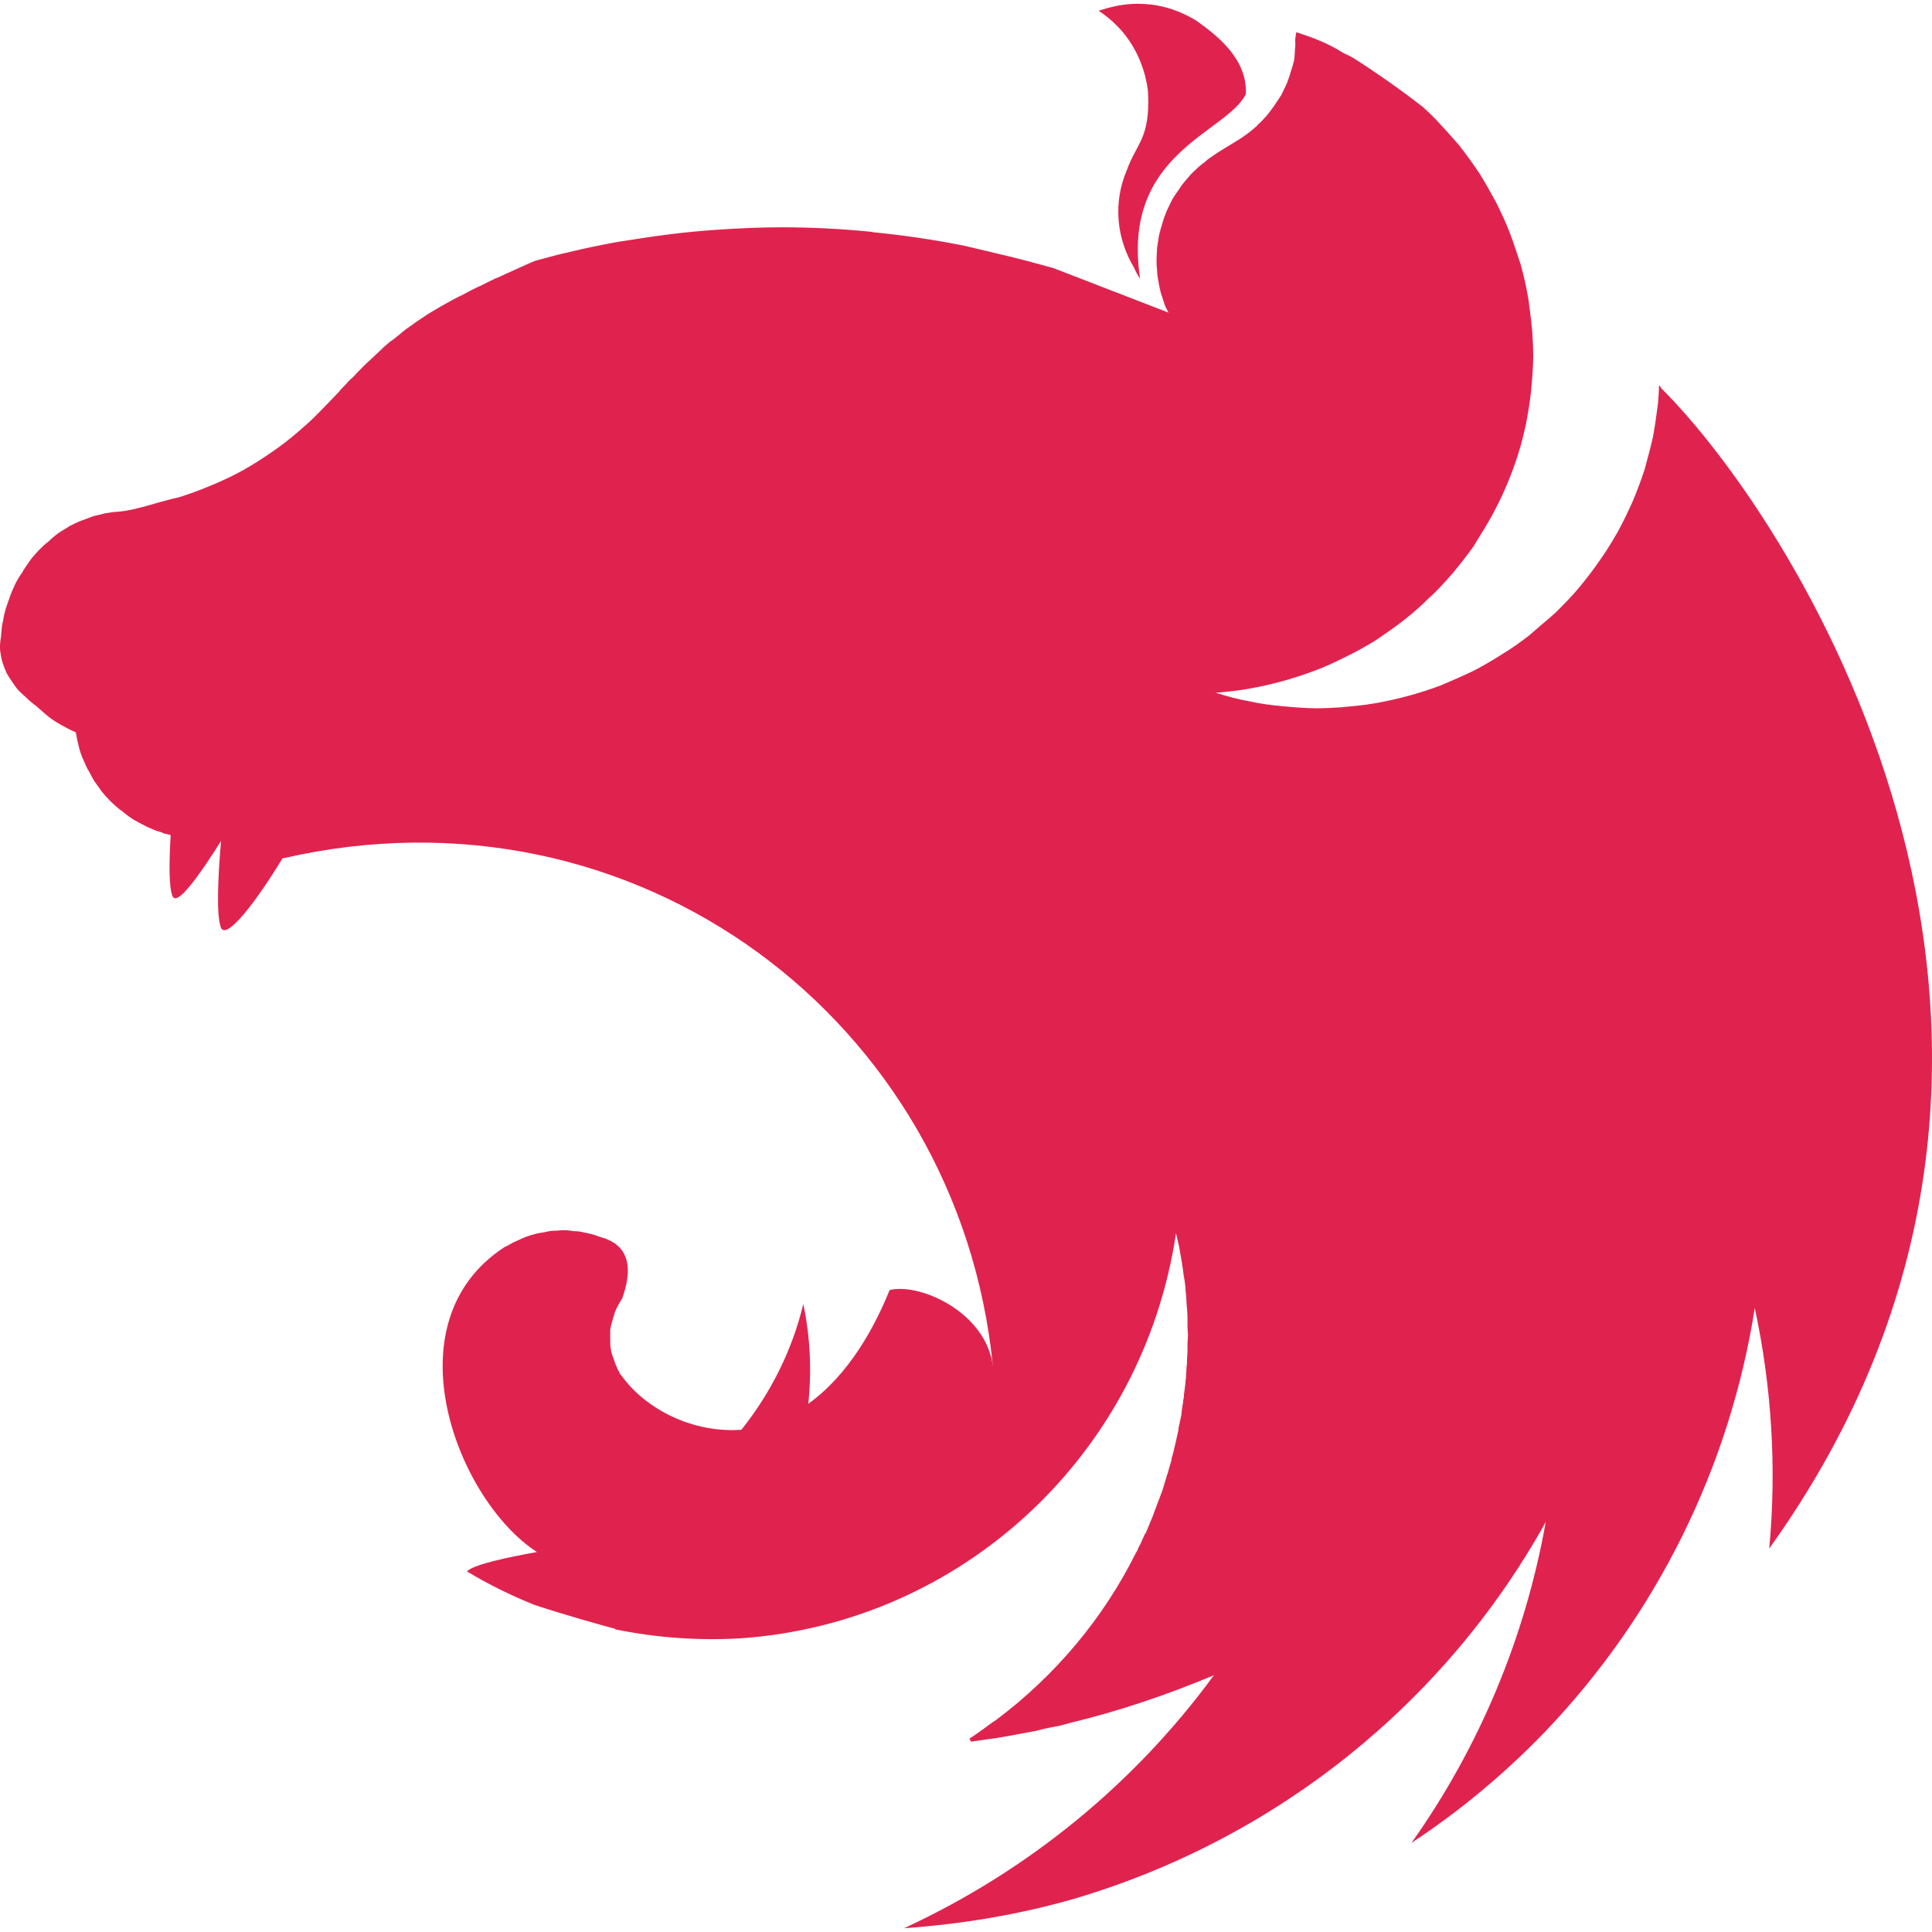
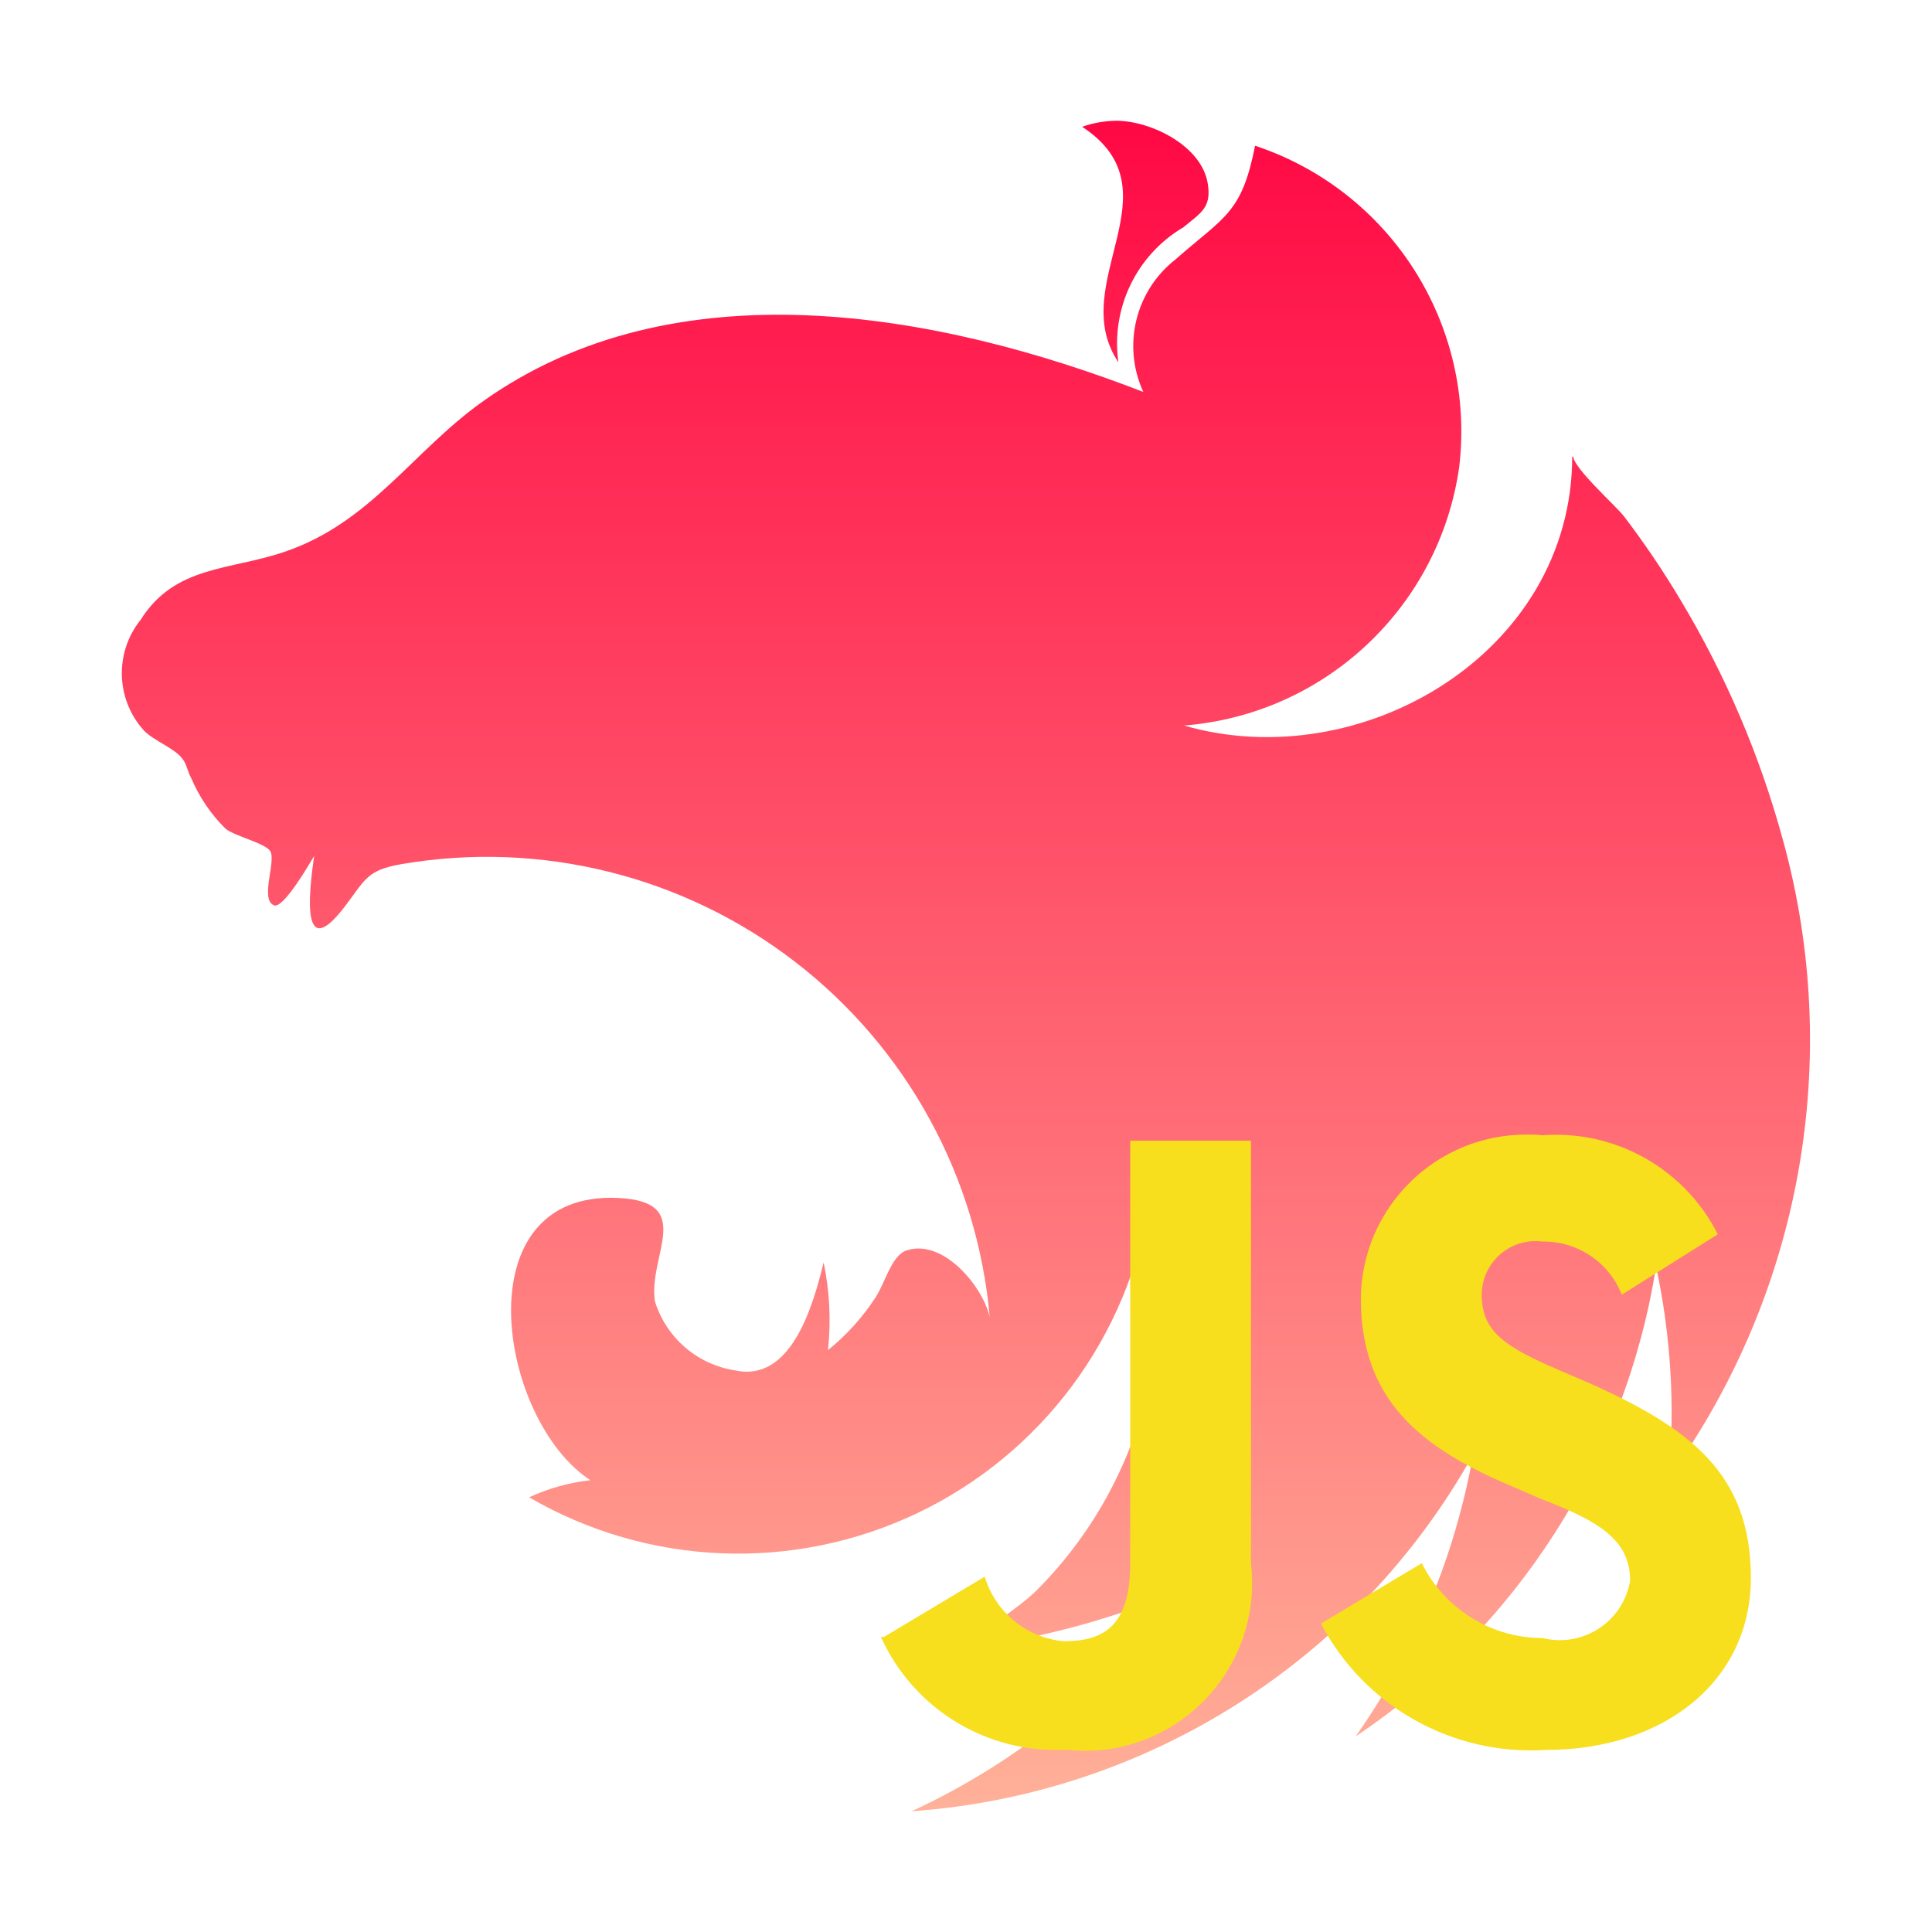
- <svg xmlns="http://www.w3.org/2000/svg" width="800px" height="800px" viewBox="0 -0.5 256 256" version="1.1" preserveAspectRatio="xMidYMid">
-   <g>
-     <path d="M150.736,0 C148.885,0 147.166,0.397 145.579,0.926 C148.951,3.173 150.802,6.148 151.727,9.52 C151.794,9.983 151.926,10.314 151.992,10.776 C152.058,11.173 152.124,11.57 152.124,11.966 C152.389,17.784 150.604,18.511 149.347,21.949 C147.43,26.379 147.959,31.139 150.273,34.973 C150.471,35.436 150.736,35.965 151.066,36.428 C148.554,19.701 162.504,17.189 165.082,11.966 C165.28,7.405 161.512,4.363 158.537,2.248 C155.694,0.529 153.116,0 150.736,0 Z M171.759,3.768 C171.495,5.289 171.693,4.892 171.627,5.686 C171.561,6.215 171.561,6.876 171.495,7.405 C171.363,7.933 171.231,8.462 171.032,8.991 C170.9,9.52 170.702,10.049 170.504,10.578 C170.239,11.107 170.041,11.57 169.776,12.099 C169.578,12.363 169.446,12.627 169.247,12.892 C169.115,13.09 168.983,13.289 168.851,13.487 C168.52,13.95 168.19,14.413 167.859,14.809 C167.462,15.206 167.132,15.669 166.669,15.999 C166.669,16.065 166.669,16.065 166.669,16.065 C166.272,16.396 165.876,16.793 165.413,17.123 C164.025,18.181 162.438,18.974 160.983,19.966 C160.521,20.297 160.058,20.561 159.661,20.958 C159.198,21.288 158.802,21.619 158.405,22.016 C157.942,22.412 157.612,22.809 157.215,23.272 C156.884,23.668 156.488,24.131 156.223,24.594 C155.893,25.057 155.562,25.519 155.298,25.982 C155.033,26.511 154.835,26.974 154.57,27.503 C154.372,28.032 154.174,28.495 154.042,29.023 C153.843,29.618 153.711,30.147 153.579,30.676 C153.513,30.941 153.513,31.271 153.447,31.536 C153.38,31.8 153.38,32.065 153.315,32.329 C153.315,32.858 153.248,33.453 153.248,33.982 C153.248,34.379 153.248,34.775 153.315,35.172 C153.315,35.701 153.381,36.23 153.513,36.825 C153.579,37.354 153.711,37.882 153.843,38.411 C154.042,38.94 154.174,39.469 154.372,39.998 C154.504,40.329 154.703,40.659 154.835,40.924 L139.629,35.04 C137.051,34.312 134.539,33.651 131.96,33.056 C130.572,32.726 129.184,32.395 127.795,32.065 C123.828,31.271 119.796,30.676 115.763,30.28 C115.631,30.28 115.564,30.213 115.432,30.213 C111.465,29.817 107.565,29.618 103.598,29.618 C100.689,29.618 97.78,29.75 94.937,29.949 C90.904,30.213 86.872,30.742 82.839,31.403 C81.847,31.536 80.855,31.734 79.864,31.932 C77.814,32.329 75.831,32.792 73.914,33.255 C72.922,33.519 71.93,33.783 70.938,34.048 C69.947,34.445 69.021,34.907 68.096,35.304 C67.368,35.635 66.641,35.965 65.914,36.296 C65.782,36.362 65.649,36.362 65.583,36.428 C64.922,36.758 64.327,37.023 63.732,37.353 C63.534,37.42 63.402,37.486 63.269,37.552 C62.542,37.882 61.815,38.279 61.22,38.61 C60.757,38.808 60.294,39.072 59.898,39.271 C59.699,39.403 59.435,39.535 59.303,39.601 C58.708,39.932 58.113,40.262 57.584,40.593 C56.989,40.923 56.46,41.254 55.997,41.585 C55.534,41.915 55.072,42.18 54.675,42.51 C54.609,42.576 54.543,42.576 54.476,42.642 C54.08,42.907 53.617,43.237 53.22,43.568 C53.22,43.568 53.154,43.634 53.088,43.7 C52.758,43.965 52.427,44.229 52.097,44.493 C51.964,44.56 51.832,44.692 51.7,44.758 C51.369,45.022 51.039,45.353 50.708,45.617 C50.642,45.749 50.51,45.816 50.444,45.882 C50.047,46.279 49.65,46.609 49.254,47.006 C49.187,47.006 49.187,47.072 49.122,47.138 C48.725,47.469 48.328,47.865 47.931,48.262 C47.865,48.328 47.865,48.394 47.799,48.394 C47.469,48.725 47.138,49.055 46.808,49.452 C46.676,49.584 46.477,49.716 46.345,49.848 C46.014,50.245 45.618,50.642 45.221,51.038 C45.155,51.171 45.023,51.237 44.956,51.369 C44.428,51.898 43.965,52.427 43.436,52.956 C43.37,53.022 43.304,53.088 43.238,53.154 C42.18,54.278 41.056,55.402 39.866,56.394 C38.676,57.451 37.42,58.443 36.163,59.303 C34.841,60.228 33.585,61.021 32.197,61.815 C30.874,62.542 29.486,63.203 28.032,63.798 C26.643,64.393 25.189,64.922 23.734,65.385 C20.958,65.98 18.115,67.104 15.669,67.302 C15.14,67.302 14.545,67.434 14.016,67.5 C13.421,67.633 12.892,67.765 12.363,67.897 C11.834,68.095 11.305,68.294 10.776,68.492 C10.247,68.69 9.719,68.955 9.19,69.219 C8.727,69.55 8.198,69.814 7.735,70.145 C7.272,70.475 6.81,70.872 6.413,71.269 C5.95,71.599 5.487,72.062 5.091,72.459 C4.694,72.922 4.297,73.318 3.967,73.781 C3.636,74.31 3.24,74.773 2.975,75.302 C2.644,75.765 2.314,76.293 2.049,76.822 C1.785,77.417 1.521,77.946 1.322,78.541 C1.124,79.07 0.926,79.665 0.727,80.26 C0.595,80.789 0.463,81.318 0.397,81.847 C0.397,81.913 0.33,81.979 0.33,82.045 C0.198,82.64 0.198,83.434 0.132,83.83 C0.066,84.293 0,84.69 0,85.152 C0,85.417 0,85.747 0.066,86.012 C0.132,86.475 0.198,86.871 0.331,87.268 C0.463,87.665 0.595,88.061 0.794,88.458 C0.794,88.524 0.794,88.524 0.794,88.524 C0.992,88.921 1.256,89.318 1.521,89.714 C1.785,90.111 2.05,90.508 2.38,90.904 C2.711,91.235 3.107,91.632 3.504,91.962 C3.901,92.359 4.298,92.689 4.76,93.02 C6.347,94.408 6.744,94.871 8.793,95.929 C9.124,96.127 9.454,96.259 9.851,96.458 C9.917,96.458 9.983,96.524 10.049,96.524 C10.049,96.656 10.049,96.722 10.116,96.855 C10.182,97.383 10.314,97.912 10.446,98.441 C10.578,99.036 10.777,99.565 10.975,100.028 C11.173,100.425 11.306,100.821 11.504,101.218 C11.57,101.35 11.636,101.483 11.702,101.549 C11.967,102.077 12.231,102.54 12.496,103.003 C12.826,103.466 13.157,103.929 13.487,104.391 C13.818,104.788 14.214,105.251 14.611,105.648 C15.008,106.044 15.405,106.375 15.867,106.771 C15.867,106.771 15.934,106.838 15.999,106.838 C16.396,107.168 16.793,107.499 17.189,107.763 C17.652,108.094 18.115,108.358 18.644,108.623 C19.107,108.887 19.636,109.152 20.165,109.35 C20.561,109.548 21.024,109.681 21.487,109.813 C21.553,109.879 21.619,109.879 21.751,109.945 C22.016,110.011 22.346,110.077 22.611,110.143 C22.412,113.713 22.346,117.085 22.875,118.275 C23.47,119.597 26.379,115.564 29.288,110.937 C28.892,115.498 28.627,120.853 29.288,122.44 C30.015,124.093 33.982,118.936 37.42,113.251 C84.294,102.408 127.068,134.803 131.564,180.553 C130.705,173.413 121.912,169.446 117.879,170.438 C115.895,175.33 112.524,181.611 107.103,185.511 C107.565,181.148 107.367,176.652 106.441,172.289 C104.987,178.371 102.144,184.057 98.243,188.949 C91.963,189.412 85.682,186.371 82.376,181.809 C82.112,181.611 82.046,181.214 81.848,180.95 C81.649,180.487 81.451,180.024 81.319,179.561 C81.12,179.098 80.988,178.636 80.922,178.173 C80.856,177.71 80.856,177.247 80.856,176.718 C80.856,176.388 80.856,176.057 80.856,175.727 C80.922,175.264 81.054,174.801 81.186,174.338 C81.318,173.876 81.451,173.413 81.649,172.95 C81.914,172.487 82.112,172.024 82.442,171.562 C83.566,168.388 83.566,165.81 81.517,164.289 C81.12,164.025 80.724,163.826 80.261,163.628 C79.996,163.562 79.666,163.43 79.401,163.364 C79.203,163.297 79.071,163.231 78.872,163.165 C78.41,163.033 77.947,162.901 77.484,162.835 C77.021,162.703 76.558,162.636 76.096,162.636 C75.633,162.57 75.104,162.504 74.641,162.504 C74.311,162.504 73.98,162.57 73.649,162.57 C73.121,162.57 72.658,162.637 72.195,162.769 C71.732,162.835 71.269,162.901 70.807,163.033 C70.344,163.165 69.881,163.298 69.418,163.496 C68.956,163.694 68.559,163.893 68.096,164.091 C67.699,164.289 67.303,164.554 66.84,164.752 C51.436,174.801 60.625,198.337 71.137,205.147 C67.17,205.874 63.138,206.734 62.014,207.593 C61.948,207.659 61.882,207.725 61.882,207.725 C64.724,209.444 67.699,210.899 70.807,212.155 C75.038,213.543 79.534,214.799 81.517,215.328 C81.517,215.328 81.517,215.394 81.517,215.394 C87.004,216.518 92.558,216.915 98.177,216.584 C127.465,214.535 151.464,192.255 155.827,162.901 C155.959,163.496 156.092,164.025 156.224,164.62 C156.422,165.81 156.687,167.066 156.819,168.322 C156.819,168.322 156.819,168.322 156.819,168.389 C156.951,168.984 157.017,169.579 157.084,170.108 C157.084,170.24 157.084,170.306 157.084,170.372 C157.15,170.967 157.216,171.562 157.216,172.091 C157.282,172.818 157.348,173.545 157.348,174.273 C157.348,174.603 157.348,174.934 157.348,175.33 C157.348,175.661 157.414,176.058 157.414,176.388 C157.414,176.785 157.348,177.182 157.348,177.578 C157.348,177.909 157.348,178.239 157.348,178.504 C157.348,178.967 157.282,179.363 157.282,179.826 C157.282,180.091 157.282,180.355 157.215,180.686 C157.215,181.148 157.149,181.611 157.149,182.14 C157.083,182.338 157.083,182.537 157.083,182.735 C157.017,183.264 156.951,183.727 156.884,184.256 C156.884,184.454 156.884,184.652 156.818,184.851 C156.752,185.512 156.62,186.107 156.554,186.768 C156.554,186.768 156.554,186.834 156.554,186.834 L156.554,186.9 C156.422,187.495 156.289,188.157 156.157,188.752 C156.157,188.818 156.157,188.884 156.157,188.95 C156.025,189.545 155.892,190.14 155.76,190.735 C155.76,190.801 155.694,190.933 155.694,190.999 C155.562,191.594 155.43,192.19 155.231,192.785 C155.231,192.851 155.231,192.917 155.231,192.983 C155.033,193.644 154.835,194.239 154.703,194.834 C154.636,194.9 154.636,194.966 154.636,194.966 C154.438,195.627 154.24,196.288 154.041,196.949 C153.777,197.611 153.579,198.206 153.314,198.867 C153.05,199.528 152.851,200.189 152.587,200.784 C152.322,201.445 152.058,202.04 151.794,202.701 C151.794,202.701 151.727,202.701 151.727,202.701 C151.463,203.296 151.198,203.957 150.868,204.552 C150.868,204.552 150.868,204.552 150.868,204.552 C150.868,204.552 150.868,204.552 150.868,204.552 C150.802,204.751 150.736,204.883 150.669,205.015 C150.603,205.082 150.603,205.147 150.537,205.214 C146.24,213.874 139.893,221.477 131.96,227.427 C131.431,227.758 130.902,228.155 130.373,228.551 C130.373,228.551 130.373,228.551 130.373,228.551 C130.241,228.683 130.042,228.75 129.91,228.882 C129.447,229.212 128.985,229.543 128.456,229.873 L128.654,230.27 L128.72,230.27 C129.646,230.138 130.571,230.006 131.497,229.873 L131.563,229.873 C133.282,229.609 135.001,229.278 136.72,228.948 C137.183,228.882 137.712,228.75 138.174,228.617 C138.505,228.551 138.769,228.485 139.1,228.419 C139.563,228.353 140.026,228.221 140.488,228.154 C140.885,228.022 141.282,227.956 141.678,227.824 C148.29,226.237 154.703,224.055 160.851,221.477 C150.339,235.823 136.257,247.393 119.795,254.996 C127.398,254.467 135.001,253.211 142.34,251.095 C168.983,243.228 191.395,225.312 204.816,201.181 C202.105,216.453 196.023,230.997 187.031,243.691 C193.444,239.46 199.328,234.567 204.683,229.014 C219.493,213.544 229.211,193.908 232.517,172.818 C234.765,183.264 235.426,194.04 234.434,204.685 C282.167,138.109 238.401,69.088 220.088,50.907 C220.021,50.775 219.956,50.709 219.956,50.577 C219.889,50.643 219.889,50.643 219.889,50.709 C219.889,50.642 219.889,50.642 219.823,50.577 C219.823,51.37 219.757,52.163 219.691,52.957 C219.493,54.477 219.294,55.932 219.03,57.386 C218.699,58.841 218.303,60.295 217.906,61.75 C217.443,63.138 216.914,64.592 216.319,65.981 C215.724,67.303 215.063,68.691 214.336,70.014 C213.609,71.27 212.815,72.592 211.956,73.782 C211.096,75.038 210.171,76.228 209.245,77.352 C208.253,78.542 207.196,79.6 206.138,80.658 C205.477,81.253 204.882,81.782 204.221,82.31 C203.692,82.773 203.229,83.17 202.7,83.633 C201.51,84.558 200.32,85.418 198.998,86.211 C197.742,87.004 196.419,87.798 195.097,88.459 C193.709,89.12 192.32,89.715 190.932,90.31 C189.544,90.839 188.089,91.302 186.635,91.698 C185.18,92.095 183.66,92.426 182.205,92.69 C180.685,92.955 179.164,93.087 177.71,93.219 C176.652,93.285 175.594,93.351 174.536,93.351 C173.016,93.351 171.495,93.219 170.041,93.087 C168.52,92.954 166.999,92.756 165.545,92.425 C164.024,92.161 162.57,91.764 161.115,91.302 L161.049,91.302 C162.504,91.169 163.958,91.037 165.413,90.773 C166.933,90.508 168.388,90.178 169.842,89.781 C171.297,89.384 172.751,88.921 174.139,88.393 C175.594,87.864 176.982,87.203 178.305,86.541 C179.693,85.88 180.949,85.153 182.271,84.36 C183.527,83.5 184.784,82.641 185.974,81.715 C187.164,80.79 188.287,79.798 189.345,78.74 C190.469,77.748 191.461,76.625 192.453,75.501 C193.444,74.311 194.37,73.121 195.229,71.931 C195.361,71.732 195.494,71.468 195.626,71.27 C196.287,70.212 196.948,69.154 197.543,68.096 C198.27,66.774 198.932,65.452 199.527,64.063 C200.122,62.675 200.65,61.287 201.113,59.832 C201.576,58.444 201.907,56.989 202.237,55.535 C202.502,54.014 202.766,52.56 202.898,51.105 C203.03,49.585 203.163,48.064 203.163,46.61 C203.163,45.552 203.097,44.494 203.031,43.436 C202.899,41.916 202.7,40.461 202.502,39.007 C202.237,37.486 201.907,36.032 201.51,34.577 C201.047,33.189 200.585,31.734 200.056,30.346 C199.527,28.958 198.866,27.569 198.205,26.247 C197.477,24.925 196.75,23.602 195.957,22.346 C195.097,21.09 194.238,19.9 193.312,18.71 C192.321,17.586 191.329,16.462 190.271,15.338 C189.742,14.81 189.147,14.215 188.552,13.686 C185.577,11.372 182.47,9.19 179.363,7.207 C178.9,6.942 178.503,6.744 178.04,6.545 C175.859,5.157 173.809,4.43 171.76,3.769 L171.759,3.768 Z" fill="#E0234E">
- 
- </path>
-   </g>
+ <svg xmlns="http://www.w3.org/2000/svg" width="800px" height="800px" viewBox="0 0 32 32">
+   <defs>
+     <linearGradient id="a" x1="15.997" y1="993" x2="15.997" y2="1021" gradientTransform="matrix(1, 0, 0, -1, 0, 1023)" gradientUnits="userSpaceOnUse">
+       <stop offset="0" stop-color="#ffb199" />
+       <stop offset="1" stop-color="#ff0844" />
+     </linearGradient>
+   </defs>
+   <path d="M18.488,2a1.753,1.753,0,0,0-.564.1c1.611,1.058-.28,2.594.6,3.9A2.234,2.234,0,0,1,19.6,3.765c.285-.237.467-.322.406-.714C19.91,2.409,19.054,2,18.488,2Zm2.3.414c-.222,1.123-.5,1.164-1.323,1.887a1.82,1.82,0,0,0-.528,2.191c-3.4-1.32-7.758-2.118-10.953.166-1.149.821-1.851,2-3.268,2.481C3.8,9.452,2.9,9.36,2.328,10.268A1.413,1.413,0,0,0,2.384,12.1c.17.175.5.287.636.465.079.1.077.2.152.333a2.586,2.586,0,0,0,.564.828c.146.121.652.239.738.368.107.161-.173.8.062.9.159.073.622-.744.667-.816-.092.643-.213,1.784.51.834.343-.451.364-.6.941-.7a8.36,8.36,0,0,1,9.739,7.506c-.108-.5-.761-1.3-1.369-1.11-.259.08-.355.527-.525.786a3.75,3.75,0,0,1-.785.868,4.657,4.657,0,0,0-.072-1.452c-.182.748-.547,1.989-1.466,1.788a1.652,1.652,0,0,1-1.328-1.142c-.119-.76.684-1.651-.607-1.714-2.59-.127-1.991,3.682-.462,4.675a3.272,3.272,0,0,0-1.015.283A6.893,6.893,0,0,0,19.04,19.889a7.046,7.046,0,0,1-.646,4.79,6.9,6.9,0,0,1-1.23,1.668c-.3.3-.894.63-1.089.941A13.427,13.427,0,0,0,19.6,26.32,11.647,11.647,0,0,1,15.1,30a11.59,11.59,0,0,0,9.3-5.909,11.657,11.657,0,0,1-1.945,4.668,11.531,11.531,0,0,0,4.975-7.783,11.655,11.655,0,0,1,.209,3.5A12.418,12.418,0,0,0,29.53,13.91a15.755,15.755,0,0,0-1.689-3.962A14.838,14.838,0,0,0,26.9,8.554c-.133-.173-.844-.806-.844-1q-.009.029-.015,0c0,3.266-3.5,5.311-6.431,4.463a5,5,0,0,0,4.56-4.288A4.988,4.988,0,0,0,20.789,2.414Z" style="fill-rule:evenodd;fill:url(#a)" />
+   <path d="M14.64,27.114l1.67-1a1.51,1.51,0,0,0,1.31,1.07c.67,0,1.1-.26,1.1-1.29v-7h2v7a2.78,2.78,0,0,1-2.435,3.087,2.839,2.839,0,0,1-.625,0,3.181,3.181,0,0,1-3.07-1.87m7.29-.22,1.67-1a2.23,2.23,0,0,0,2,1.24,1.181,1.181,0,0,0,1.431-.859h0c.007-.03.014-.06.019-.091,0-.7-.56-1-1.49-1.36L25,24.6c-1.48-.63-2.46-1.42-2.46-3.09A2.74,2.74,0,0,1,25.3,18.792h0c.081,0,.161,0,.242.012a3,3,0,0,1,2.91,1.64l-1.59,1a1.39,1.39,0,0,0-1.32-.88.889.889,0,0,0-.993.773.759.759,0,0,0-.007.107c0,.61.38.86,1.26,1.24l.51.22C28,23.654,29,24.414,29,26.134s-1.45,2.85-3.39,2.85a3.929,3.929,0,0,1-3.73-2.09" style="fill:#f7df1e" />
</svg>
